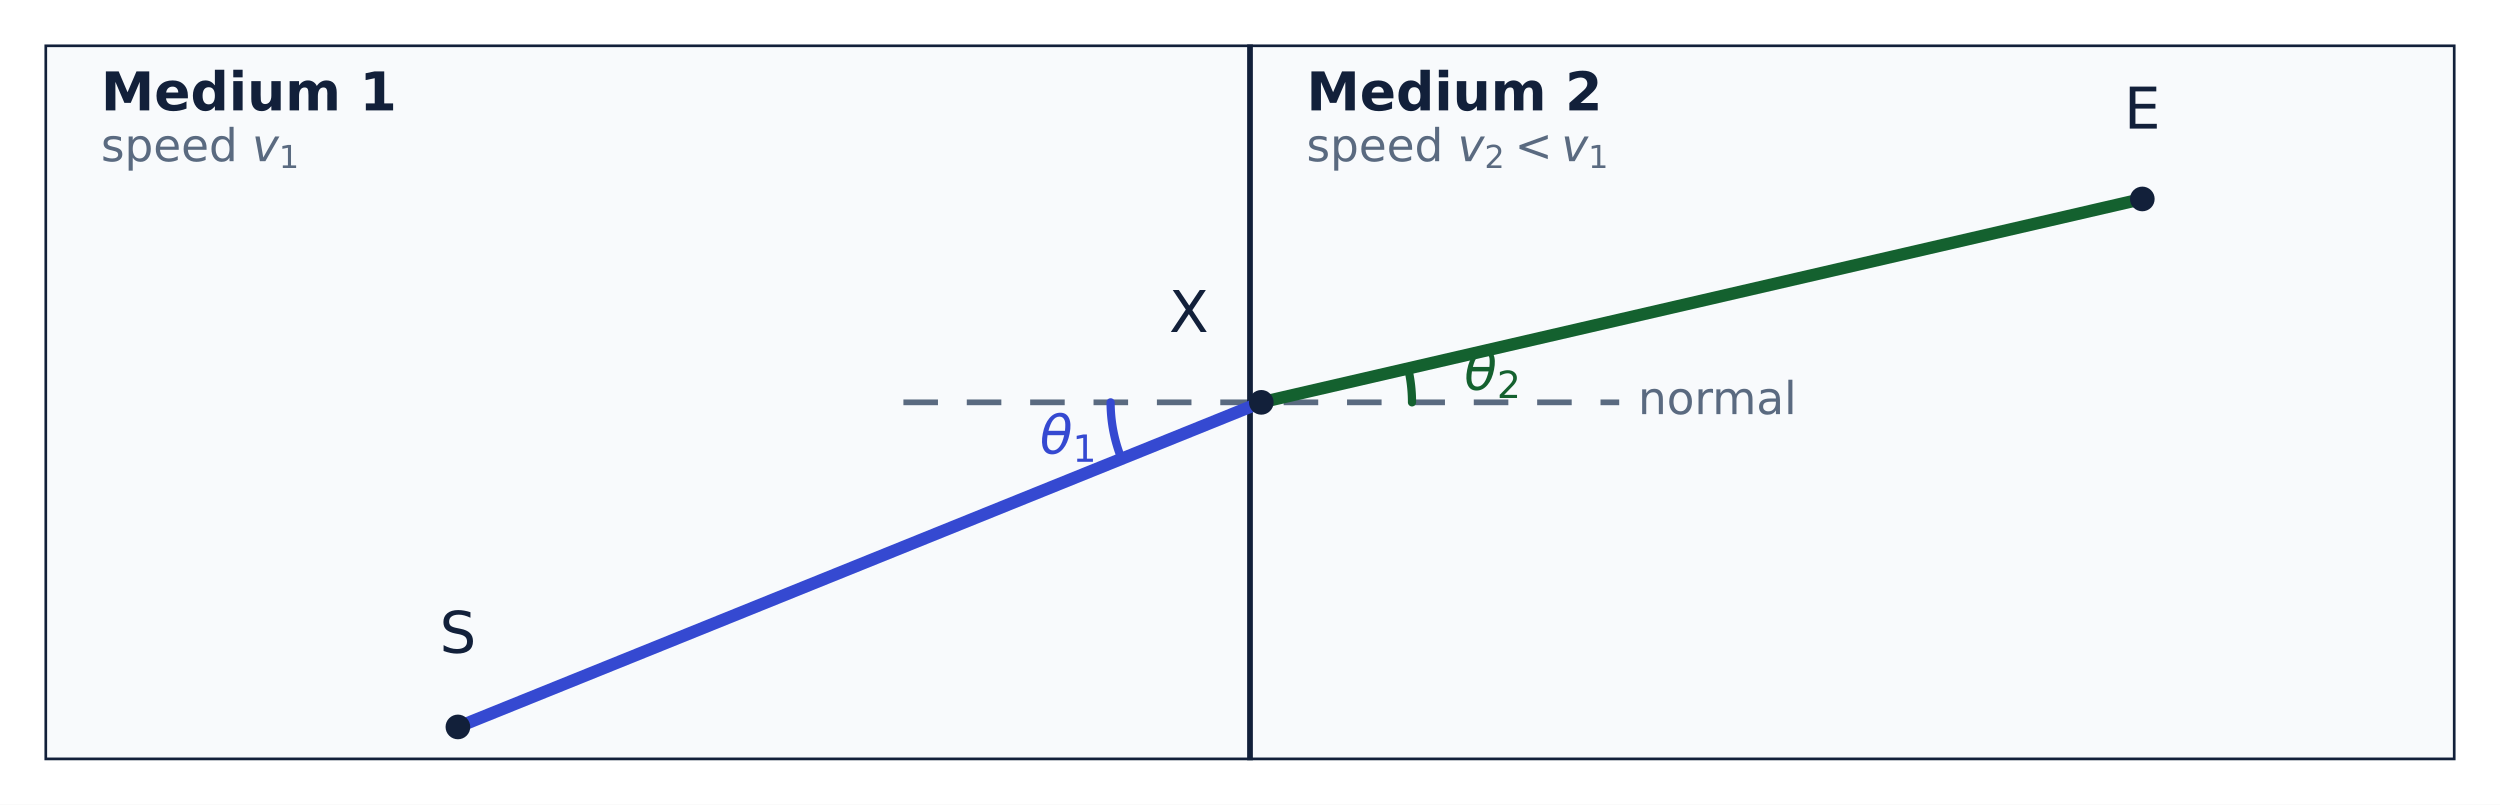
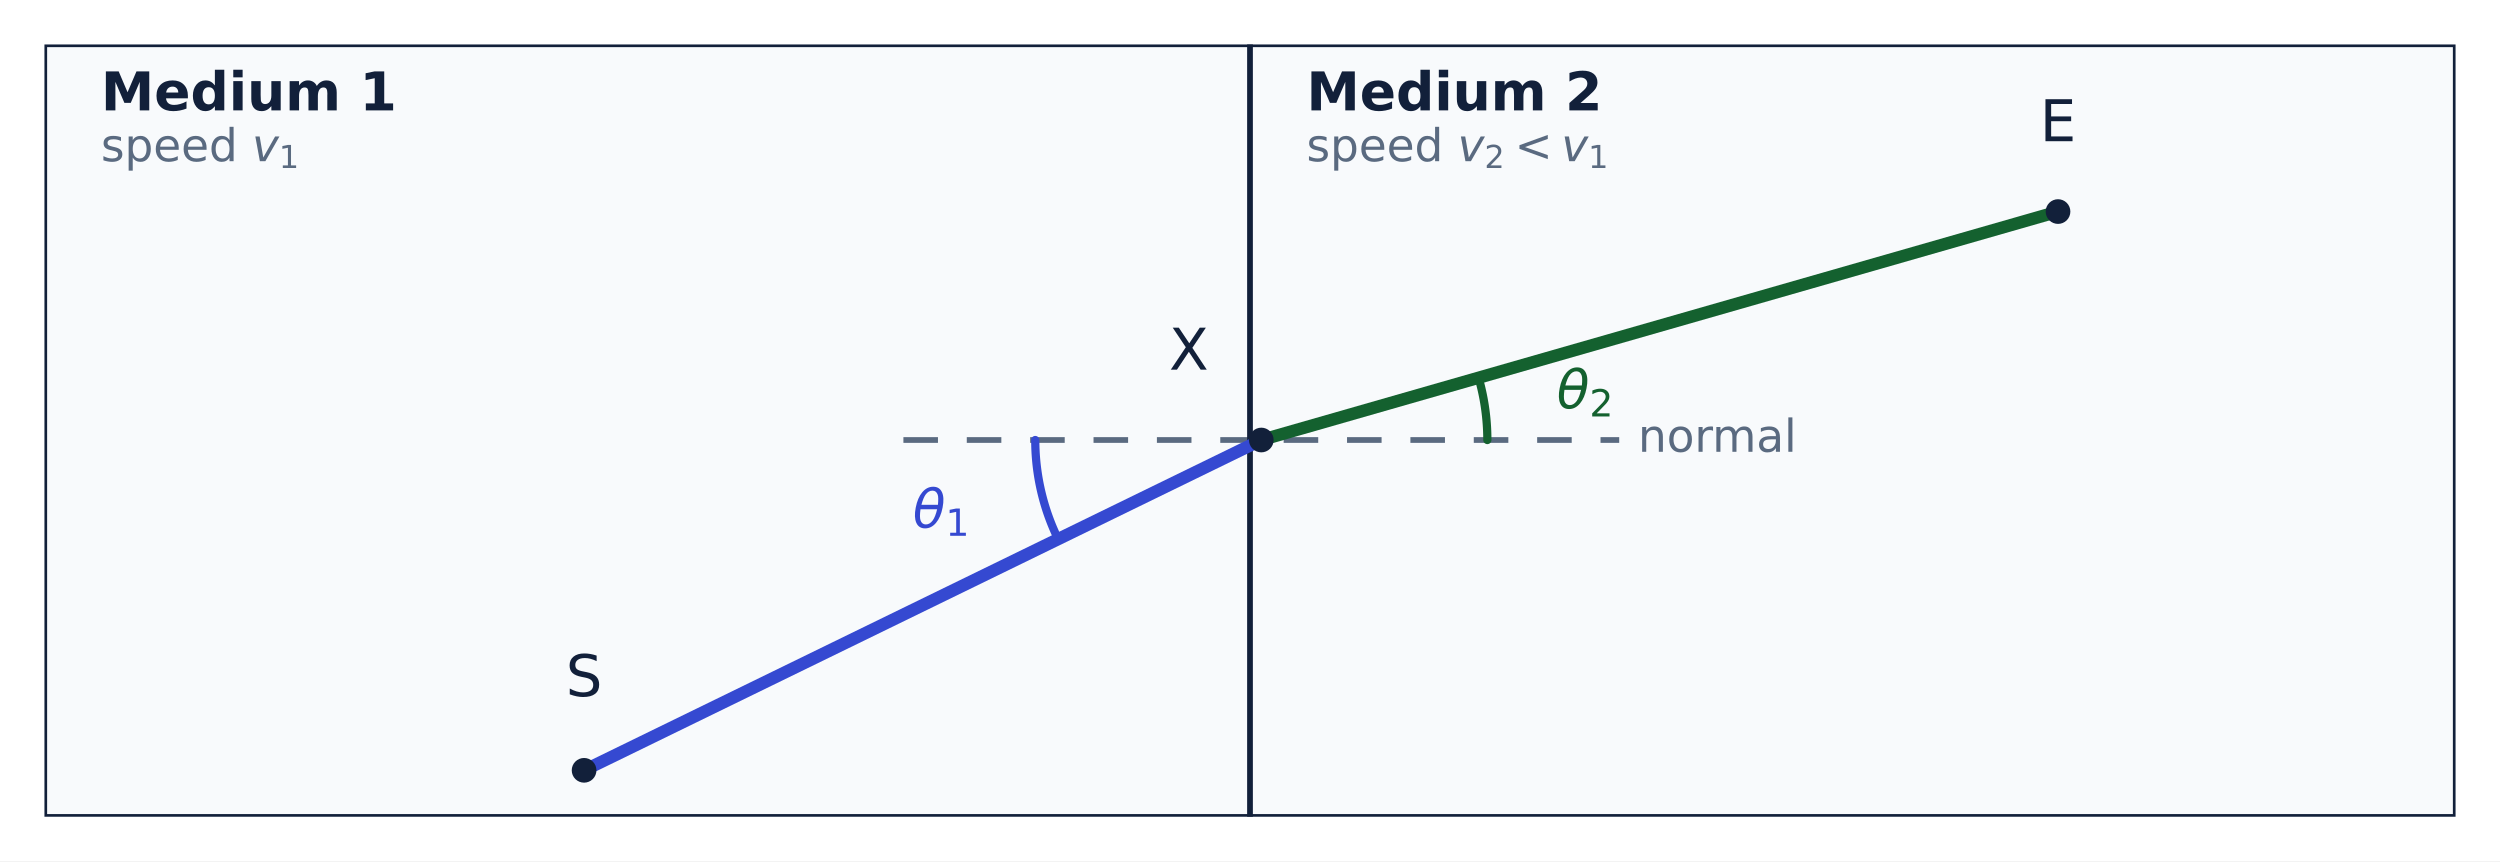
- <svg xmlns="http://www.w3.org/2000/svg" xmlns:xlink="http://www.w3.org/1999/xlink" width="607.5pt" height="195.539pt" viewBox="0 0 607.5 195.539" version="1.1">
+ <svg xmlns="http://www.w3.org/2000/svg" xmlns:xlink="http://www.w3.org/1999/xlink" width="607.5pt" height="209.271pt" viewBox="0 0 607.5 209.271" version="1.1">
  <defs>
    <style type="text/css">*{stroke-linejoin: round; stroke-linecap: butt}</style>
  </defs>
  <g id="figure_1">
    <g id="patch_1">
-       <path d="M 0 195.539  L 607.5 195.539  L 607.5 0  L 0 0  z " style="fill: #ffffff" />
+       <path d="M 0 209.271  L 607.5 209.271  L 607.5 0  L 0 0  z " style="fill: #ffffff" />
    </g>
    <g id="axes_1">
      <g id="patch_2">
-         <path d="M 10.8 184.739  L 303.75 184.739  L 303.75 10.8  L 10.8 10.8  z " clip-path="url(#p0884fc65b5)" style="fill: #f8fafc; stroke: #f8fafc; stroke-linejoin: miter" />
+         <path d="M 10.8 198.471  L 303.75 198.471  L 303.75 10.8  L 10.8 10.8  z " clip-path="url(#p3abe332c06)" style="fill: #f8fafc; stroke: #f8fafc; stroke-linejoin: miter" />
      </g>
      <g id="patch_3">
-         <path d="M 303.75 184.739  L 596.7 184.739  L 596.7 10.8  L 303.75 10.8  z " clip-path="url(#p0884fc65b5)" style="fill: #f8fafc; stroke: #f8fafc; stroke-linejoin: miter" />
+         <path d="M 303.75 198.471  L 596.7 198.471  L 596.7 10.8  L 303.75 10.8  z " clip-path="url(#p3abe332c06)" style="fill: #f8fafc; stroke: #f8fafc; stroke-linejoin: miter" />
      </g>
      <g id="patch_4">
-         <path d="M 10.8 184.739  L 596.7 184.739  L 596.7 10.8  L 10.8 10.8  L 10.8 184.739  z " clip-path="url(#p0884fc65b5)" style="fill: none; stroke: #12203a; stroke-width: 1.3; stroke-linejoin: miter" />
+         <path d="M 10.8 198.471  L 596.7 198.471  L 596.7 10.8  L 10.8 10.8  L 10.8 198.471  z " clip-path="url(#p3abe332c06)" style="fill: none; stroke: #12203a; stroke-width: 1.3; stroke-linejoin: miter" />
      </g>
      <g id="line2d_1">
-         <path d="M 219.527 97.77  L 393.466 97.77  " clip-path="url(#p0884fc65b5)" style="fill: none; stroke-dasharray: 8.4,7; stroke-dashoffset: 0; stroke: #5a6a80; stroke-width: 1.4" />
+         <path d="M 219.527 106.924  L 393.466 106.924  " clip-path="url(#p3abe332c06)" style="fill: none; stroke-dasharray: 8.4,7; stroke-dashoffset: 0; stroke: #5a6a80; stroke-width: 1.4" />
      </g>
      <g id="line2d_2">
-         <path d="M 303.75 184.739  L 303.75 10.8  " clip-path="url(#p0884fc65b5)" style="fill: none; stroke: #12203a; stroke-width: 1.4; stroke-linecap: square" />
+         <path d="M 303.75 198.471  L 303.75 10.8  " clip-path="url(#p3abe332c06)" style="fill: none; stroke: #12203a; stroke-width: 1.4; stroke-linecap: square" />
      </g>
      <g id="line2d_3">
-         <path d="M 111.271 176.646  L 306.496 97.77  " clip-path="url(#p0884fc65b5)" style="fill: none; stroke: #3549d1; stroke-width: 3; stroke-linecap: round" />
+         <path d="M 141.933 187.187  L 306.496 106.924  " clip-path="url(#p3abe332c06)" style="fill: none; stroke: #3549d1; stroke-width: 3; stroke-linecap: round" />
      </g>
      <g id="line2d_4">
-         <path d="M 306.496 97.77  L 520.578 48.345  " clip-path="url(#p0884fc65b5)" style="fill: none; stroke: #14612f; stroke-width: 3; stroke-linecap: round" />
+         <path d="M 306.496 106.924  L 500.098 51.41  " clip-path="url(#p3abe332c06)" style="fill: none; stroke: #14612f; stroke-width: 3; stroke-linecap: round" />
      </g>
      <g id="line2d_5">
-         <path d="M 269.878 97.77  L 269.879 98.13  L 269.885 98.491  L 269.894 98.851  L 269.906 99.211  L 269.922 99.571  L 269.942 99.931  L 269.965 100.291  L 269.991 100.651  L 270.021 101.01  L 270.055 101.369  L 270.092 101.728  L 270.133 102.086  L 270.177 102.444  L 270.225 102.801  L 270.276 103.158  L 270.331 103.514  L 270.389 103.87  L 270.451 104.225  L 270.516 104.58  L 270.585 104.934  L 270.658 105.287  L 270.733 105.639  L 270.813 105.991  L 270.895 106.342  L 270.981 106.692  L 271.071 107.041  L 271.164 107.39  L 271.26 107.737  L 271.36 108.083  L 271.463 108.429  L 271.57 108.773  L 271.68 109.117  L 271.793 109.459  L 271.91 109.8  L 272.03 110.14  L 272.154 110.478  L 272.281 110.816  L 272.411 111.152  L 272.544 111.487  " clip-path="url(#p0884fc65b5)" style="fill: none; stroke: #3549d1; stroke-width: 2; stroke-linecap: round" />
+         <path d="M 251.568 106.924  L 251.572 107.563  L 251.583 108.202  L 251.602 108.841  L 251.628 109.48  L 251.661 110.118  L 251.702 110.756  L 251.75 111.393  L 251.806 112.03  L 251.869 112.666  L 251.94 113.301  L 252.018 113.935  L 252.103 114.569  L 252.195 115.201  L 252.295 115.832  L 252.403 116.462  L 252.517 117.091  L 252.639 117.719  L 252.769 118.344  L 252.905 118.969  L 253.049 119.592  L 253.2 120.213  L 253.358 120.832  L 253.524 121.449  L 253.696 122.064  L 253.876 122.678  L 254.063 123.289  L 254.257 123.898  L 254.458 124.505  L 254.666 125.109  L 254.881 125.711  L 255.103 126.31  L 255.332 126.907  L 255.568 127.501  L 255.811 128.092  L 256.061 128.68  L 256.317 129.266  L 256.58 129.848  L 256.851 130.427  L 257.127 131.003  " clip-path="url(#p3abe332c06)" style="fill: none; stroke: #3549d1; stroke-width: 2; stroke-linecap: round" />
      </g>
      <g id="line2d_6">
-         <path d="M 343.115 97.77  L 343.115 97.556  L 343.113 97.343  L 343.11 97.13  L 343.105 96.917  L 343.1 96.704  L 343.093 96.492  L 343.085 96.279  L 343.076 96.066  L 343.065 95.853  L 343.053 95.64  L 343.04 95.428  L 343.026 95.215  L 343.01 95.003  L 342.994 94.79  L 342.976 94.578  L 342.957 94.366  L 342.936 94.154  L 342.915 93.942  L 342.892 93.73  L 342.868 93.518  L 342.842 93.307  L 342.816 93.095  L 342.788 92.884  L 342.759 92.673  L 342.729 92.462  L 342.697 92.252  L 342.664 92.041  L 342.63 91.831  L 342.595 91.621  L 342.559 91.411  L 342.521 91.201  L 342.482 90.992  L 342.442 90.782  L 342.401 90.573  L 342.359 90.365  L 342.315 90.156  L 342.27 89.948  L 342.224 89.74  L 342.177 89.532  " clip-path="url(#p0884fc65b5)" style="fill: none; stroke: #14612f; stroke-width: 2; stroke-linecap: round" />
+         <path d="M 361.425 106.924  L 361.423 106.531  L 361.419 106.138  L 361.412 105.744  L 361.402 105.351  L 361.389 104.958  L 361.374 104.565  L 361.356 104.172  L 361.334 103.78  L 361.311 103.387  L 361.284 102.995  L 361.254 102.602  L 361.222 102.21  L 361.187 101.819  L 361.149 101.427  L 361.108 101.036  L 361.064 100.645  L 361.018 100.255  L 360.969 99.864  L 360.917 99.474  L 360.862 99.085  L 360.805 98.696  L 360.744 98.307  L 360.681 97.919  L 360.615 97.531  L 360.547 97.144  L 360.475 96.757  L 360.401 96.371  L 360.324 95.985  L 360.245 95.6  L 360.162 95.216  L 360.077 94.832  L 359.989 94.448  L 359.898 94.066  L 359.805 93.684  L 359.709 93.302  L 359.61 92.922  L 359.508 92.542  L 359.404 92.162  L 359.297 91.784  " clip-path="url(#p3abe332c06)" style="fill: none; stroke: #14612f; stroke-width: 2; stroke-linecap: round" />
      </g>
      <g id="text_1">
-         <g style="fill: #5a6a80" transform="translate(398.0433 100.6274) scale(0.11 -0.11)">
+         <g style="fill: #5a6a80" transform="translate(398.0433 109.7821) scale(0.11 -0.11)">
          <defs>
            <path id="DejaVuSans-51" d="M 3513 2113  L 3513 0  L 2938 0  L 2938 2094  Q 2938 2591 2744 2837  Q 2550 3084 2163 3084  Q 1697 3084 1428 2787  Q 1159 2491 1159 1978  L 1159 0  L 581 0  L 581 3500  L 1159 3500  L 1159 2956  Q 1366 3272 1645 3428  Q 1925 3584 2291 3584  Q 2894 3584 3203 3211  Q 3513 2838 3513 2113  z " transform="scale(0.015625)" />
            <path id="DejaVuSans-52" d="M 1959 3097  Q 1497 3097 1228 2736  Q 959 2375 959 1747  Q 959 1119 1226 758  Q 1494 397 1959 397  Q 2419 397 2687 759  Q 2956 1122 2956 1747  Q 2956 2369 2687 2733  Q 2419 3097 1959 3097  z M 1959 3584  Q 2709 3584 3137 3096  Q 3566 2609 3566 1747  Q 3566 888 3137 398  Q 2709 -91 1959 -91  Q 1206 -91 779 398  Q 353 888 353 1747  Q 353 2609 779 3096  Q 1206 3584 1959 3584  z " transform="scale(0.015625)" />
            <path id="DejaVuSans-55" d="M 2631 2963  Q 2534 3019 2420 3045  Q 2306 3072 2169 3072  Q 1681 3072 1420 2755  Q 1159 2438 1159 1844  L 1159 0  L 581 0  L 581 3500  L 1159 3500  L 1159 2956  Q 1341 3275 1631 3429  Q 1922 3584 2338 3584  Q 2397 3584 2469 3576  Q 2541 3569 2628 3553  L 2631 2963  z " transform="scale(0.015625)" />
            <path id="DejaVuSans-50" d="M 3328 2828  Q 3544 3216 3844 3400  Q 4144 3584 4550 3584  Q 5097 3584 5394 3201  Q 5691 2819 5691 2113  L 5691 0  L 5113 0  L 5113 2094  Q 5113 2597 4934 2840  Q 4756 3084 4391 3084  Q 3944 3084 3684 2787  Q 3425 2491 3425 1978  L 3425 0  L 2847 0  L 2847 2094  Q 2847 2600 2669 2842  Q 2491 3084 2119 3084  Q 1678 3084 1418 2786  Q 1159 2488 1159 1978  L 1159 0  L 581 0  L 581 3500  L 1159 3500  L 1159 2956  Q 1356 3278 1631 3431  Q 1906 3584 2284 3584  Q 2666 3584 2933 3390  Q 3200 3197 3328 2828  z " transform="scale(0.015625)" />
            <path id="DejaVuSans-44" d="M 2194 1759  Q 1497 1759 1228 1600  Q 959 1441 959 1056  Q 959 750 1161 570  Q 1363 391 1709 391  Q 2188 391 2477 730  Q 2766 1069 2766 1631  L 2766 1759  L 2194 1759  z M 3341 1997  L 3341 0  L 2766 0  L 2766 531  Q 2569 213 2275 61  Q 1981 -91 1556 -91  Q 1019 -91 701 211  Q 384 513 384 1019  Q 384 1609 779 1909  Q 1175 2209 1959 2209  L 2766 2209  L 2766 2266  Q 2766 2663 2505 2880  Q 2244 3097 1772 3097  Q 1472 3097 1187 3025  Q 903 2953 641 2809  L 641 3341  Q 956 3463 1253 3523  Q 1550 3584 1831 3584  Q 2591 3584 2966 3190  Q 3341 2797 3341 1997  z " transform="scale(0.015625)" />
            <path id="DejaVuSans-4f" d="M 603 4863  L 1178 4863  L 1178 0  L 603 0  L 603 4863  z " transform="scale(0.015625)" />
          </defs>
          <use xlink:href="#DejaVuSans-51" />
          <use xlink:href="#DejaVuSans-52" transform="translate(63.375 0)" />
          <use xlink:href="#DejaVuSans-55" transform="translate(124.5625 0)" />
          <use xlink:href="#DejaVuSans-50" transform="translate(163.9219 0)" />
          <use xlink:href="#DejaVuSans-44" transform="translate(261.3281 0)" />
          <use xlink:href="#DejaVuSans-4f" transform="translate(322.6094 0)" />
        </g>
      </g>
      <g id="text_2">
-         <g style="fill: #12203a" transform="translate(106.8267 158.6351) scale(0.14 -0.14)">
+         <g style="fill: #12203a" transform="translate(137.4889 169.1765) scale(0.14 -0.14)">
          <defs>
            <path id="DejaVuSans-36" d="M 3425 4513  L 3425 3897  Q 3066 4069 2747 4153  Q 2428 4238 2131 4238  Q 1616 4238 1336 4038  Q 1056 3838 1056 3469  Q 1056 3159 1242 3001  Q 1428 2844 1947 2747  L 2328 2669  Q 3034 2534 3370 2195  Q 3706 1856 3706 1288  Q 3706 609 3251 259  Q 2797 -91 1919 -91  Q 1588 -91 1214 -16  Q 841 59 441 206  L 441 856  Q 825 641 1194 531  Q 1563 422 1919 422  Q 2459 422 2753 634  Q 3047 847 3047 1241  Q 3047 1584 2836 1778  Q 2625 1972 2144 2069  L 1759 2144  Q 1053 2284 737 2584  Q 422 2884 422 3419  Q 422 4038 858 4394  Q 1294 4750 2059 4750  Q 2388 4750 2728 4690  Q 3069 4631 3425 4513  z " transform="scale(0.015625)" />
          </defs>
          <use xlink:href="#DejaVuSans-36" />
        </g>
      </g>
      <g id="text_3">
-         <g style="fill: #12203a" transform="translate(284.0898 80.67422) scale(0.14 -0.14)">
+         <g style="fill: #12203a" transform="translate(284.0898 89.82891) scale(0.14 -0.14)">
          <defs>
            <path id="DejaVuSans-3b" d="M 403 4666  L 1081 4666  L 2241 2931  L 3406 4666  L 4084 4666  L 2584 2425  L 4184 0  L 3506 0  L 2194 1984  L 872 0  L 191 0  L 1856 2491  L 403 4666  z " transform="scale(0.015625)" />
          </defs>
          <use xlink:href="#DejaVuSans-3b" />
        </g>
      </g>
      <g id="text_4">
-         <g style="fill: #12203a" transform="translate(516.1546 31.24966) scale(0.14 -0.14)">
+         <g style="fill: #12203a" transform="translate(495.6744 34.31468) scale(0.14 -0.14)">
          <defs>
            <path id="DejaVuSans-28" d="M 628 4666  L 3578 4666  L 3578 4134  L 1259 4134  L 1259 2753  L 3481 2753  L 3481 2222  L 1259 2222  L 1259 531  L 3634 531  L 3634 0  L 628 0  L 628 4666  z " transform="scale(0.015625)" />
          </defs>
          <use xlink:href="#DejaVuSans-28" />
        </g>
      </g>
      <g id="text_5">
-         <g style="fill: #3549d1" transform="translate(252.6817 110.2964) scale(0.13 -0.13)">
+         <g style="fill: #3549d1" transform="translate(221.8069 128.2841) scale(0.13 -0.13)">
          <defs>
            <path id="DejaVuSans-Oblique-34c" d="M 2913 2219  L 925 2219  Q 791 1284 928 888  Q 1100 400 1566 400  Q 2034 400 2391 891  Q 2703 1322 2913 2219  z M 3009 2750  Q 3094 3638 2984 3950  Q 2813 4444 2353 4444  Q 1875 4444 1525 3956  Q 1250 3563 1034 2750  L 3009 2750  z M 2444 4913  Q 3194 4913 3494 4250  Q 3794 3591 3566 2422  Q 3341 1256 2781 594  Q 2225 -72 1475 -72  Q 722 -72 425 594  Q 128 1256 353 2422  Q 581 3591 1134 4250  Q 1691 4913 2444 4913  z " transform="scale(0.015625)" />
            <path id="DejaVuSans-14" d="M 794 531  L 1825 531  L 1825 4091  L 703 3866  L 703 4441  L 1819 4666  L 2450 4666  L 2450 531  L 3481 531  L 3481 0  L 794 0  L 794 531  z " transform="scale(0.015625)" />
          </defs>
          <use xlink:href="#DejaVuSans-Oblique-34c" transform="translate(0 0.234375)" />
          <use xlink:href="#DejaVuSans-14" transform="translate(61.18164 -14.76558) scale(0.7)" />
        </g>
      </g>
      <g id="text_6">
-         <g style="fill: #14612f" transform="translate(355.8056 94.7877) scale(0.13 -0.13)">
+         <g style="fill: #14612f" transform="translate(378.2821 99.28315) scale(0.13 -0.13)">
          <defs>
            <path id="DejaVuSans-15" d="M 1228 531  L 3431 531  L 3431 0  L 469 0  L 469 531  Q 828 903 1448 1529  Q 2069 2156 2228 2338  Q 2531 2678 2651 2914  Q 2772 3150 2772 3378  Q 2772 3750 2511 3984  Q 2250 4219 1831 4219  Q 1534 4219 1204 4116  Q 875 4013 500 3803  L 500 4441  Q 881 4594 1212 4672  Q 1544 4750 1819 4750  Q 2544 4750 2975 4387  Q 3406 4025 3406 3419  Q 3406 3131 3298 2873  Q 3191 2616 2906 2266  Q 2828 2175 2409 1742  Q 1991 1309 1228 531  z " transform="scale(0.015625)" />
          </defs>
          <use xlink:href="#DejaVuSans-Oblique-34c" transform="translate(0 0.234375)" />
          <use xlink:href="#DejaVuSans-15" transform="translate(61.18164 -14.76558) scale(0.7)" />
        </g>
      </g>
      <g id="text_7">
        <g style="fill: #12203a" transform="translate(24.53203 26.8207) scale(0.13 -0.13)">
          <defs>
            <path id="DejaVuSans-Bold-30" d="M 588 4666  L 2119 4666  L 3181 2169  L 4250 4666  L 5778 4666  L 5778 0  L 4641 0  L 4641 3413  L 3566 897  L 2803 897  L 1728 3413  L 1728 0  L 588 0  L 588 4666  z " transform="scale(0.015625)" />
            <path id="DejaVuSans-Bold-48" d="M 4031 1759  L 4031 1441  L 1416 1441  Q 1456 1047 1700 850  Q 1944 653 2381 653  Q 2734 653 3104 758  Q 3475 863 3866 1075  L 3866 213  Q 3469 63 3072 -14  Q 2675 -91 2278 -91  Q 1328 -91 801 392  Q 275 875 275 1747  Q 275 2603 792 3093  Q 1309 3584 2216 3584  Q 3041 3584 3536 3087  Q 4031 2591 4031 1759  z M 2881 2131  Q 2881 2450 2695 2645  Q 2509 2841 2209 2841  Q 1884 2841 1681 2658  Q 1478 2475 1428 2131  L 2881 2131  z " transform="scale(0.015625)" />
            <path id="DejaVuSans-Bold-47" d="M 2919 2988  L 2919 4863  L 4044 4863  L 4044 0  L 2919 0  L 2919 506  Q 2688 197 2409 53  Q 2131 -91 1766 -91  Q 1119 -91 703 423  Q 288 938 288 1747  Q 288 2556 703 3070  Q 1119 3584 1766 3584  Q 2128 3584 2408 3439  Q 2688 3294 2919 2988  z M 2181 722  Q 2541 722 2730 984  Q 2919 1247 2919 1747  Q 2919 2247 2730 2509  Q 2541 2772 2181 2772  Q 1825 2772 1636 2509  Q 1447 2247 1447 1747  Q 1447 1247 1636 984  Q 1825 722 2181 722  z " transform="scale(0.015625)" />
            <path id="DejaVuSans-Bold-4c" d="M 538 3500  L 1656 3500  L 1656 0  L 538 0  L 538 3500  z M 538 4863  L 1656 4863  L 1656 3950  L 538 3950  L 538 4863  z " transform="scale(0.015625)" />
            <path id="DejaVuSans-Bold-58" d="M 500 1363  L 500 3500  L 1625 3500  L 1625 3150  Q 1625 2866 1622 2436  Q 1619 2006 1619 1863  Q 1619 1441 1641 1255  Q 1663 1069 1716 984  Q 1784 875 1895 815  Q 2006 756 2150 756  Q 2500 756 2700 1025  Q 2900 1294 2900 1772  L 2900 3500  L 4019 3500  L 4019 0  L 2900 0  L 2900 506  Q 2647 200 2364 54  Q 2081 -91 1741 -91  Q 1134 -91 817 281  Q 500 653 500 1363  z " transform="scale(0.015625)" />
            <path id="DejaVuSans-Bold-50" d="M 3781 2919  Q 3994 3244 4286 3414  Q 4578 3584 4928 3584  Q 5531 3584 5847 3212  Q 6163 2841 6163 2131  L 6163 0  L 5038 0  L 5038 1825  Q 5041 1866 5042 1909  Q 5044 1953 5044 2034  Q 5044 2406 4934 2573  Q 4825 2741 4581 2741  Q 4263 2741 4089 2478  Q 3916 2216 3909 1719  L 3909 0  L 2784 0  L 2784 1825  Q 2784 2406 2684 2573  Q 2584 2741 2328 2741  Q 2006 2741 1831 2477  Q 1656 2213 1656 1722  L 1656 0  L 531 0  L 531 3500  L 1656 3500  L 1656 2988  Q 1863 3284 2130 3434  Q 2397 3584 2719 3584  Q 3081 3584 3359 3409  Q 3638 3234 3781 2919  z " transform="scale(0.015625)" />
            <path id="DejaVuSans-Bold-3" transform="scale(0.015625)" />
            <path id="DejaVuSans-Bold-14" d="M 750 831  L 1813 831  L 1813 3847  L 722 3622  L 722 4441  L 1806 4666  L 2950 4666  L 2950 831  L 4013 831  L 4013 0  L 750 0  L 750 831  z " transform="scale(0.015625)" />
          </defs>
          <use xlink:href="#DejaVuSans-Bold-30" />
          <use xlink:href="#DejaVuSans-Bold-48" transform="translate(99.51562 0)" />
          <use xlink:href="#DejaVuSans-Bold-47" transform="translate(167.3438 0)" />
          <use xlink:href="#DejaVuSans-Bold-4c" transform="translate(238.9219 0)" />
          <use xlink:href="#DejaVuSans-Bold-58" transform="translate(273.2031 0)" />
          <use xlink:href="#DejaVuSans-Bold-50" transform="translate(344.3906 0)" />
          <use xlink:href="#DejaVuSans-Bold-3" transform="translate(448.5938 0)" />
          <use xlink:href="#DejaVuSans-Bold-14" transform="translate(483.4062 0)" />
        </g>
      </g>
      <g id="text_8">
        <g style="fill: #5a6a80" transform="translate(24.53203 39.17953) scale(0.11 -0.11)">
          <defs>
            <path id="DejaVuSans-56" d="M 2834 3397  L 2834 2853  Q 2591 2978 2328 3040  Q 2066 3103 1784 3103  Q 1356 3103 1142 2972  Q 928 2841 928 2578  Q 928 2378 1081 2264  Q 1234 2150 1697 2047  L 1894 2003  Q 2506 1872 2764 1633  Q 3022 1394 3022 966  Q 3022 478 2636 193  Q 2250 -91 1575 -91  Q 1294 -91 989 -36  Q 684 19 347 128  L 347 722  Q 666 556 975 473  Q 1284 391 1588 391  Q 1994 391 2212 530  Q 2431 669 2431 922  Q 2431 1156 2273 1281  Q 2116 1406 1581 1522  L 1381 1569  Q 847 1681 609 1914  Q 372 2147 372 2553  Q 372 3047 722 3315  Q 1072 3584 1716 3584  Q 2034 3584 2315 3537  Q 2597 3491 2834 3397  z " transform="scale(0.015625)" />
            <path id="DejaVuSans-53" d="M 1159 525  L 1159 -1331  L 581 -1331  L 581 3500  L 1159 3500  L 1159 2969  Q 1341 3281 1617 3432  Q 1894 3584 2278 3584  Q 2916 3584 3314 3078  Q 3713 2572 3713 1747  Q 3713 922 3314 415  Q 2916 -91 2278 -91  Q 1894 -91 1617 61  Q 1341 213 1159 525  z M 3116 1747  Q 3116 2381 2855 2742  Q 2594 3103 2138 3103  Q 1681 3103 1420 2742  Q 1159 2381 1159 1747  Q 1159 1113 1420 752  Q 1681 391 2138 391  Q 2594 391 2855 752  Q 3116 1113 3116 1747  z " transform="scale(0.015625)" />
            <path id="DejaVuSans-48" d="M 3597 1894  L 3597 1613  L 953 1613  Q 991 1019 1311 708  Q 1631 397 2203 397  Q 2534 397 2845 478  Q 3156 559 3463 722  L 3463 178  Q 3153 47 2828 -22  Q 2503 -91 2169 -91  Q 1331 -91 842 396  Q 353 884 353 1716  Q 353 2575 817 3079  Q 1281 3584 2069 3584  Q 2775 3584 3186 3129  Q 3597 2675 3597 1894  z M 3022 2063  Q 3016 2534 2758 2815  Q 2500 3097 2075 3097  Q 1594 3097 1305 2825  Q 1016 2553 972 2059  L 3022 2063  z " transform="scale(0.015625)" />
            <path id="DejaVuSans-47" d="M 2906 2969  L 2906 4863  L 3481 4863  L 3481 0  L 2906 0  L 2906 525  Q 2725 213 2448 61  Q 2172 -91 1784 -91  Q 1150 -91 751 415  Q 353 922 353 1747  Q 353 2572 751 3078  Q 1150 3584 1784 3584  Q 2172 3584 2448 3432  Q 2725 3281 2906 2969  z M 947 1747  Q 947 1113 1208 752  Q 1469 391 1925 391  Q 2381 391 2643 752  Q 2906 1113 2906 1747  Q 2906 2381 2643 2742  Q 2381 3103 1925 3103  Q 1469 3103 1208 2742  Q 947 2381 947 1747  z " transform="scale(0.015625)" />
            <path id="DejaVuSans-3" transform="scale(0.015625)" />
            <path id="DejaVuSans-Oblique-59" d="M 459 3500  L 1069 3500  L 1581 525  L 3256 3500  L 3866 3500  L 1875 0  L 1100 0  L 459 3500  z " transform="scale(0.015625)" />
          </defs>
          <use xlink:href="#DejaVuSans-56" transform="translate(0 0.015625)" />
          <use xlink:href="#DejaVuSans-53" transform="translate(52.09961 0.015625)" />
          <use xlink:href="#DejaVuSans-48" transform="translate(115.5762 0.015625)" />
          <use xlink:href="#DejaVuSans-48" transform="translate(177.0996 0.015625)" />
          <use xlink:href="#DejaVuSans-47" transform="translate(238.623 0.015625)" />
          <use xlink:href="#DejaVuSans-3" transform="translate(302.0996 0.015625)" />
          <use xlink:href="#DejaVuSans-Oblique-59" transform="translate(333.8867 0.015625)" />
          <use xlink:href="#DejaVuSans-14" transform="translate(393.0664 -14.98433) scale(0.7)" />
        </g>
      </g>
      <g id="text_9">
        <g style="fill: #12203a" transform="translate(317.482 26.8207) scale(0.13 -0.13)">
          <defs>
            <path id="DejaVuSans-Bold-15" d="M 1844 884  L 3897 884  L 3897 0  L 506 0  L 506 884  L 2209 2388  Q 2438 2594 2547 2791  Q 2656 2988 2656 3200  Q 2656 3528 2436 3728  Q 2216 3928 1850 3928  Q 1569 3928 1234 3808  Q 900 3688 519 3450  L 519 4475  Q 925 4609 1322 4679  Q 1719 4750 2100 4750  Q 2938 4750 3402 4381  Q 3866 4013 3866 3353  Q 3866 2972 3669 2642  Q 3472 2313 2841 1759  L 1844 884  z " transform="scale(0.015625)" />
          </defs>
          <use xlink:href="#DejaVuSans-Bold-30" />
          <use xlink:href="#DejaVuSans-Bold-48" transform="translate(99.51562 0)" />
          <use xlink:href="#DejaVuSans-Bold-47" transform="translate(167.3438 0)" />
          <use xlink:href="#DejaVuSans-Bold-4c" transform="translate(238.9219 0)" />
          <use xlink:href="#DejaVuSans-Bold-58" transform="translate(273.2031 0)" />
          <use xlink:href="#DejaVuSans-Bold-50" transform="translate(344.3906 0)" />
          <use xlink:href="#DejaVuSans-Bold-3" transform="translate(448.5938 0)" />
          <use xlink:href="#DejaVuSans-Bold-15" transform="translate(483.4062 0)" />
        </g>
      </g>
      <g id="text_10">
        <g style="fill: #5a6a80" transform="translate(317.482 39.17953) scale(0.11 -0.11)">
          <defs>
            <path id="DejaVuSans-1f" d="M 4684 3150  L 1459 2003  L 4684 863  L 4684 294  L 678 1747  L 678 2266  L 4684 3719  L 4684 3150  z " transform="scale(0.015625)" />
          </defs>
          <use xlink:href="#DejaVuSans-56" transform="translate(0 0.015625)" />
          <use xlink:href="#DejaVuSans-53" transform="translate(52.09961 0.015625)" />
          <use xlink:href="#DejaVuSans-48" transform="translate(115.5762 0.015625)" />
          <use xlink:href="#DejaVuSans-48" transform="translate(177.0996 0.015625)" />
          <use xlink:href="#DejaVuSans-47" transform="translate(238.623 0.015625)" />
          <use xlink:href="#DejaVuSans-3" transform="translate(302.0996 0.015625)" />
          <use xlink:href="#DejaVuSans-Oblique-59" transform="translate(333.8867 0.015625)" />
          <use xlink:href="#DejaVuSans-15" transform="translate(393.0664 -14.98433) scale(0.7)" />
          <use xlink:href="#DejaVuSans-1f" transform="translate(459.8193 0.015625)" />
          <use xlink:href="#DejaVuSans-Oblique-59" transform="translate(563.0908 0.015625)" />
          <use xlink:href="#DejaVuSans-14" transform="translate(622.2705 -14.98433) scale(0.7)" />
        </g>
      </g>
      <g id="line2d_7">
        <defs>
-           <path id="me9fe1c65e7" d="M 0 2.5  C 0.663 2.5 1.299 2.237 1.768 1.768  C 2.237 1.299 2.5 0.663 2.5 0  C 2.5 -0.663 2.237 -1.299 1.768 -1.768  C 1.299 -2.237 0.663 -2.5 0 -2.5  C -0.663 -2.5 -1.299 -2.237 -1.768 -1.768  C -2.237 -1.299 -2.5 -0.663 -2.5 0  C -2.5 0.663 -2.237 1.299 -1.768 1.768  C -1.299 2.237 -0.663 2.5 0 2.5  z " style="stroke: #12203a" />
+           <path id="mca60cfc66b" d="M 0 2.5  C 0.663 2.5 1.299 2.237 1.768 1.768  C 2.237 1.299 2.5 0.663 2.5 0  C 2.5 -0.663 2.237 -1.299 1.768 -1.768  C 1.299 -2.237 0.663 -2.5 0 -2.5  C -0.663 -2.5 -1.299 -2.237 -1.768 -1.768  C -2.237 -1.299 -2.5 -0.663 -2.5 0  C -2.5 0.663 -2.237 1.299 -1.768 1.768  C -1.299 2.237 -0.663 2.5 0 2.5  z " style="stroke: #12203a" />
        </defs>
-         <g clip-path="url(#p0884fc65b5)">
-           <use xlink:href="#me9fe1c65e7" x="111.271" y="176.646" style="fill: #12203a; stroke: #12203a" />
+         <g clip-path="url(#p3abe332c06)">
+           <use xlink:href="#mca60cfc66b" x="141.933" y="187.187" style="fill: #12203a; stroke: #12203a" />
        </g>
      </g>
      <g id="line2d_8">
-         <g clip-path="url(#p0884fc65b5)">
-           <use xlink:href="#me9fe1c65e7" x="306.496" y="97.77" style="fill: #12203a; stroke: #12203a" />
+         <g clip-path="url(#p3abe332c06)">
+           <use xlink:href="#mca60cfc66b" x="306.496" y="106.924" style="fill: #12203a; stroke: #12203a" />
        </g>
      </g>
      <g id="line2d_9">
-         <g clip-path="url(#p0884fc65b5)">
-           <use xlink:href="#me9fe1c65e7" x="520.578" y="48.345" style="fill: #12203a; stroke: #12203a" />
+         <g clip-path="url(#p3abe332c06)">
+           <use xlink:href="#mca60cfc66b" x="500.098" y="51.41" style="fill: #12203a; stroke: #12203a" />
        </g>
      </g>
    </g>
  </g>
  <defs>
-     <clipPath id="p0884fc65b5">
-       <rect x="10.8" y="10.8" width="585.9" height="173.939" />
+     <clipPath id="p3abe332c06">
+       <rect x="10.8" y="10.8" width="585.9" height="187.671" />
    </clipPath>
  </defs>
</svg>
